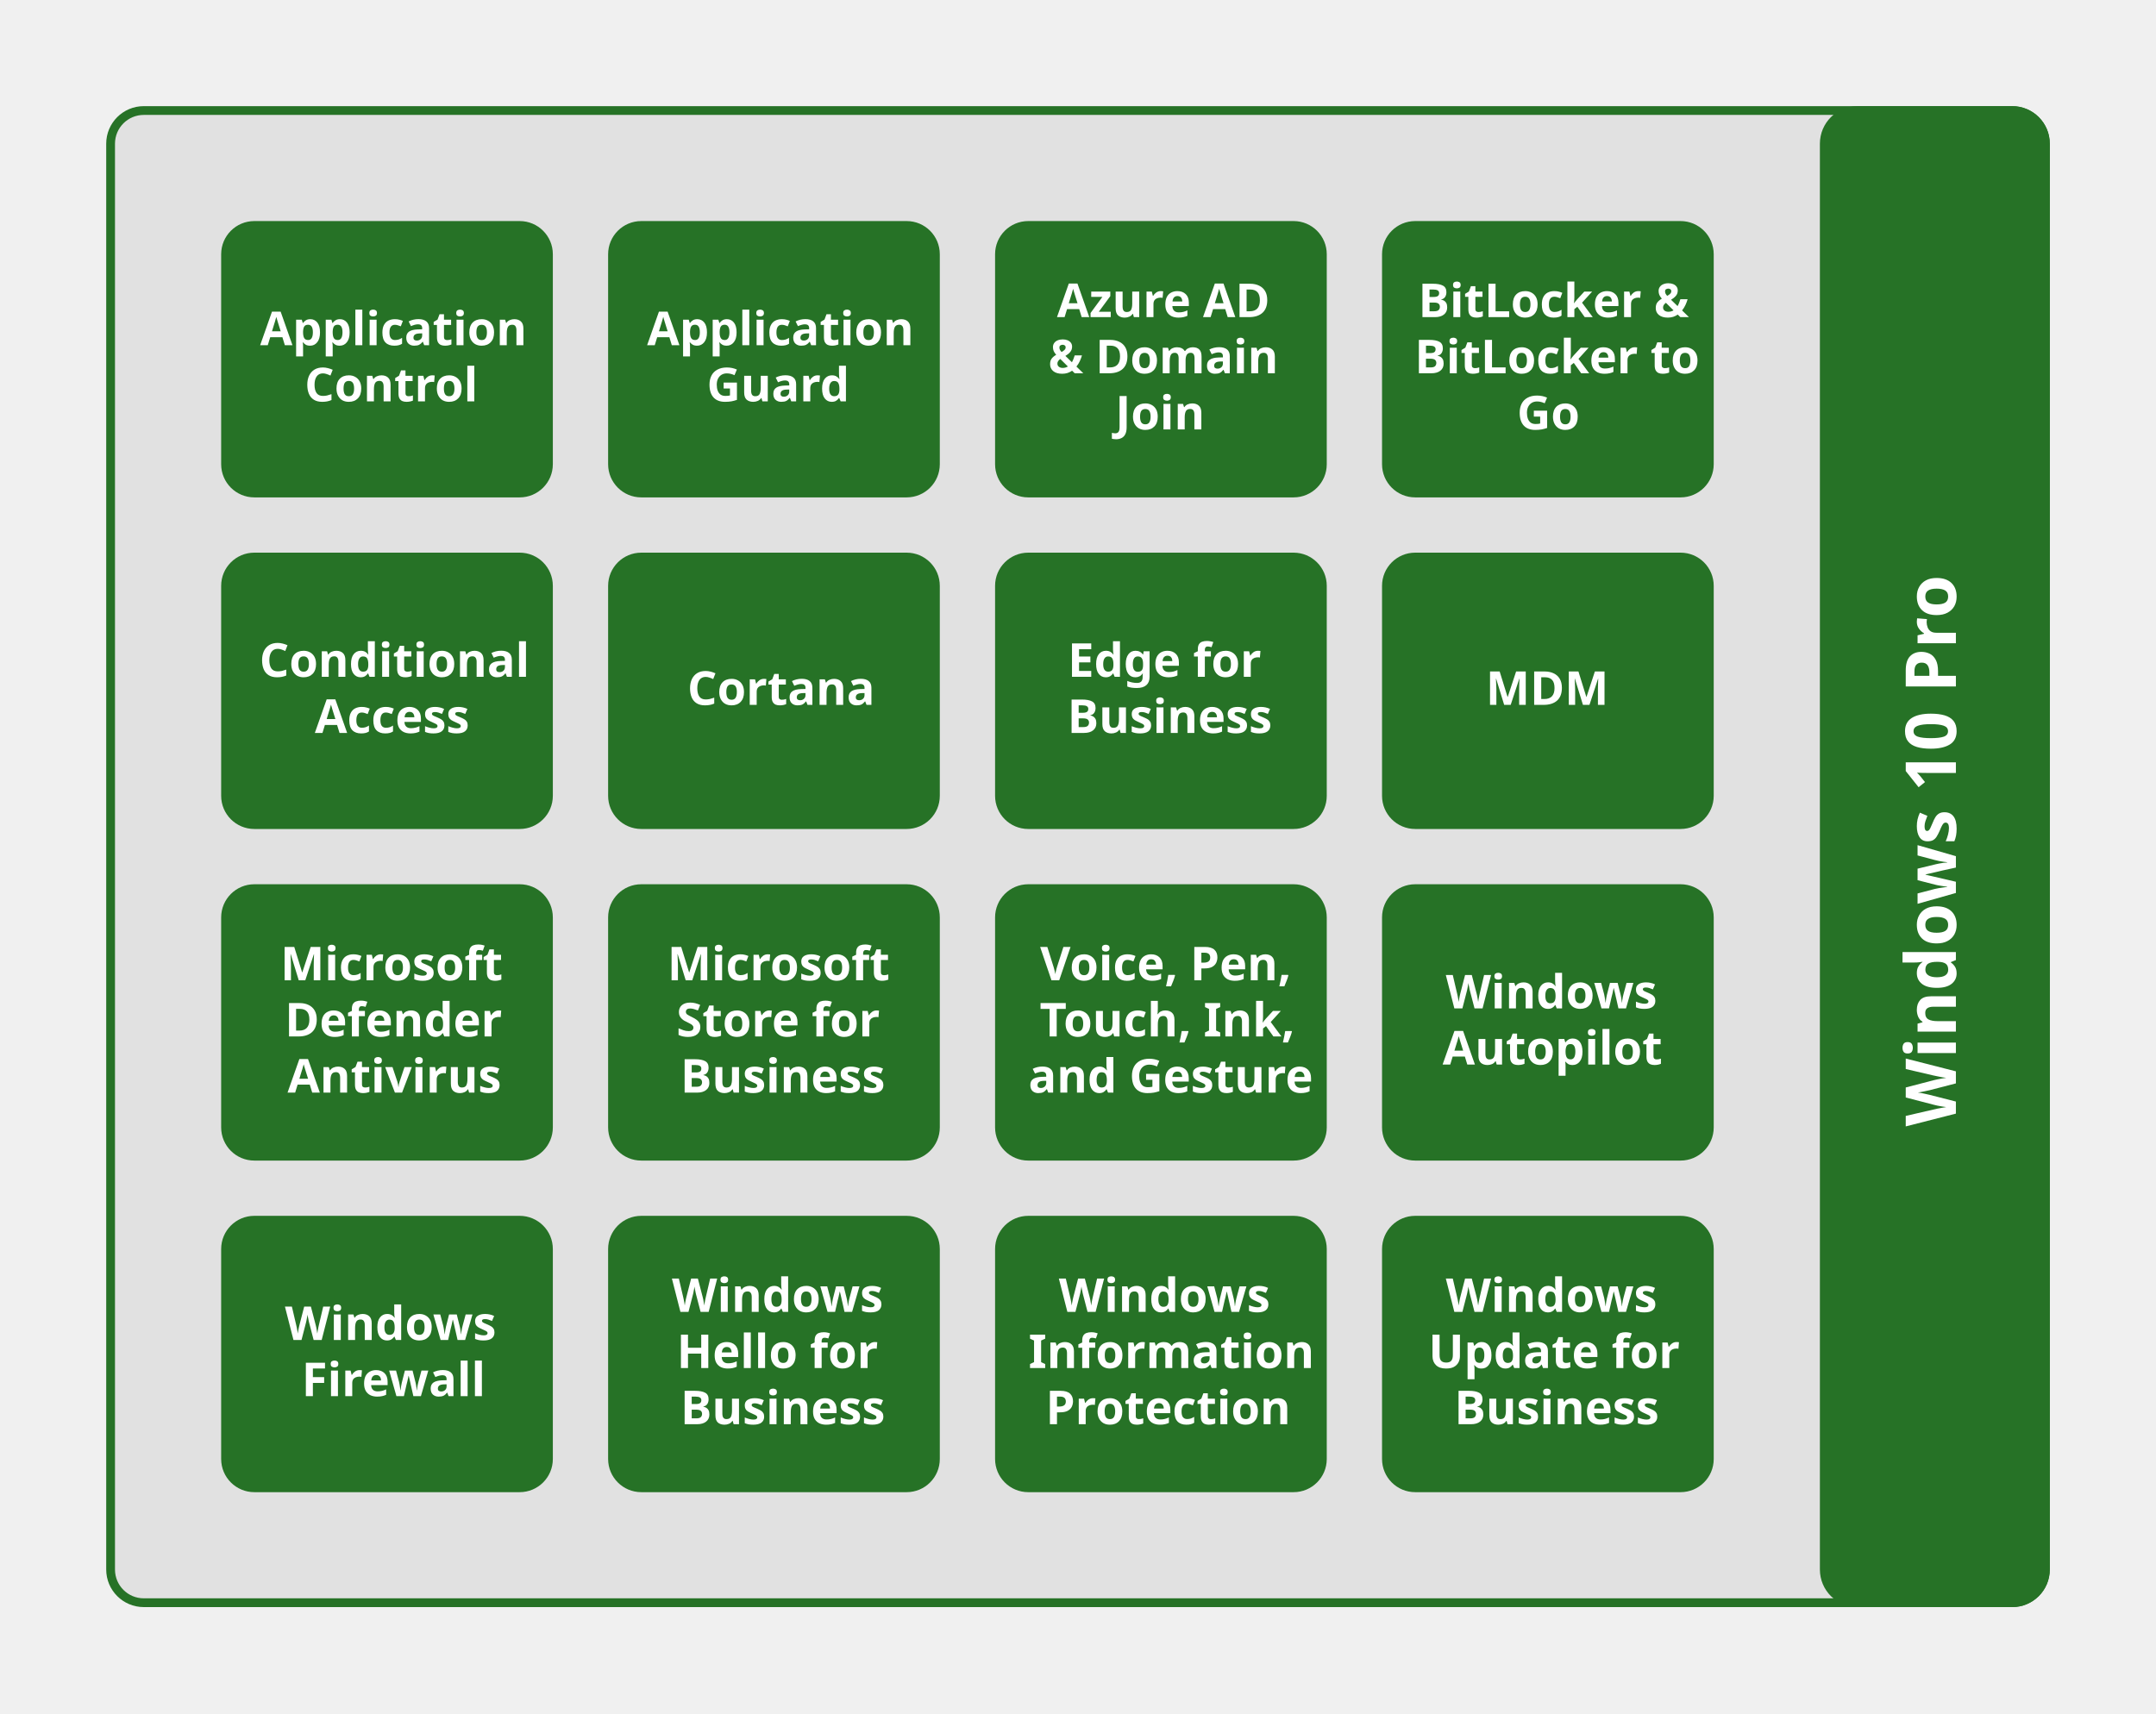
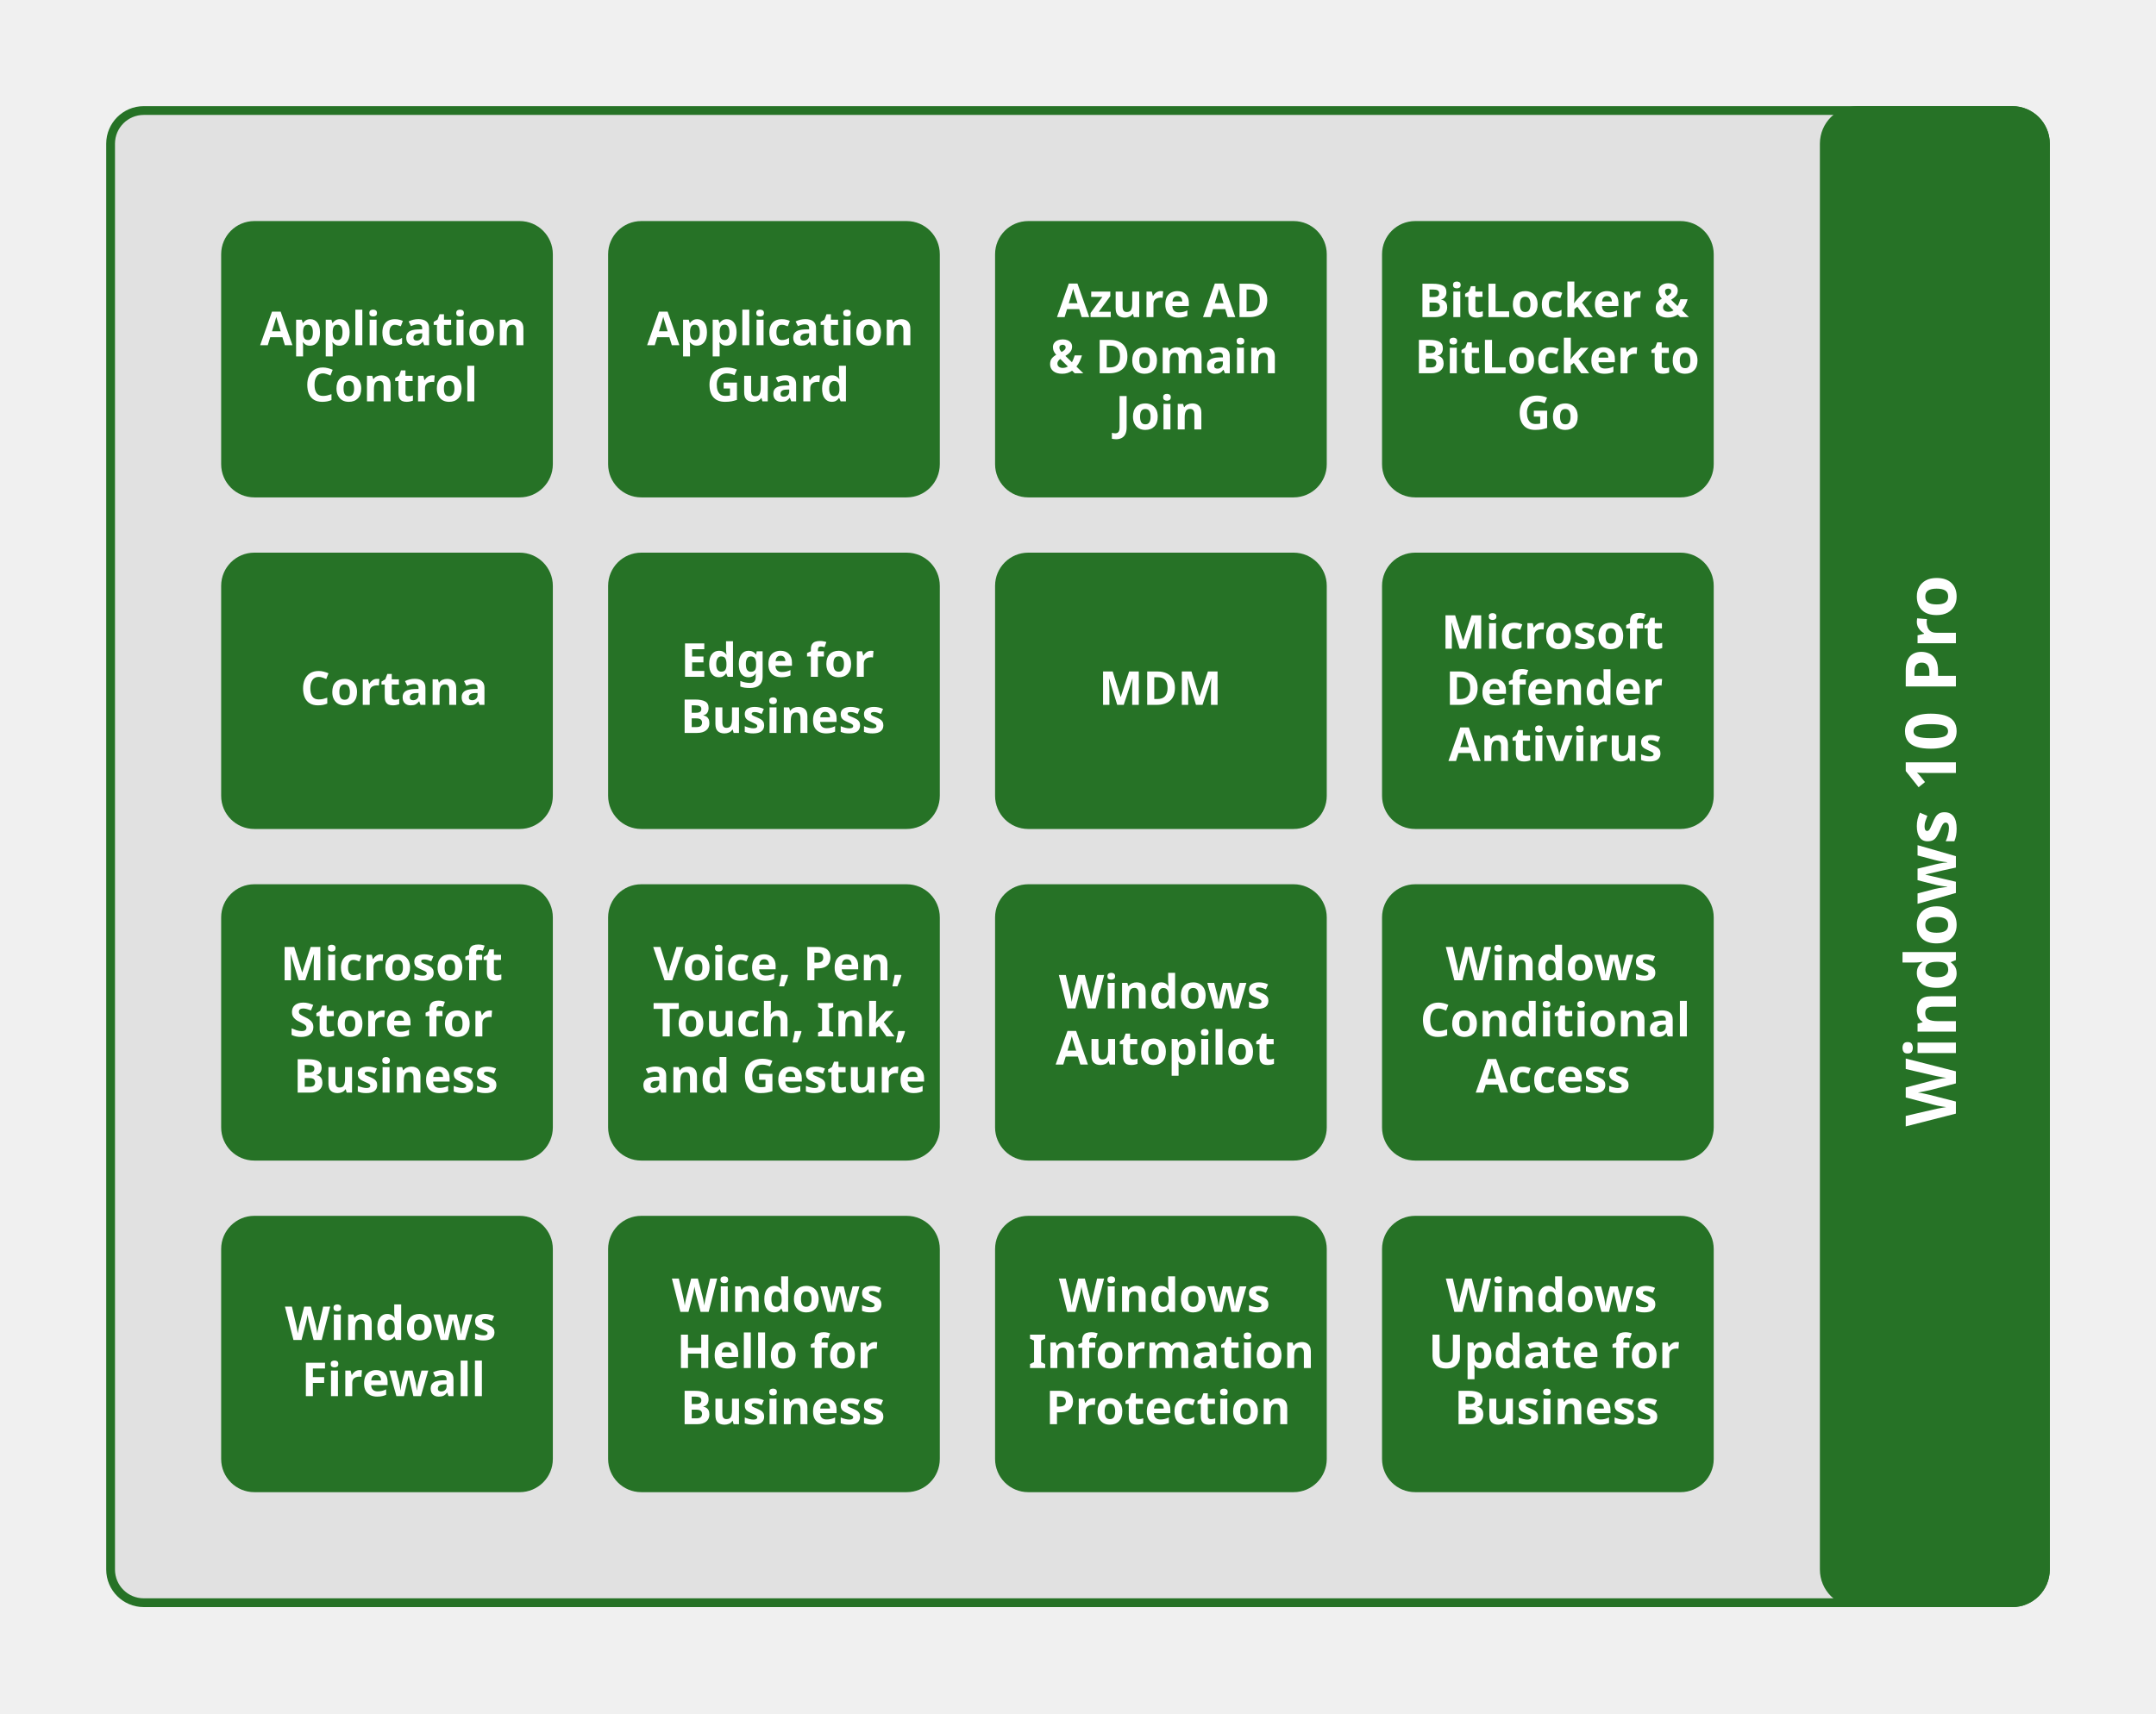
<svg xmlns="http://www.w3.org/2000/svg" xmlns:xlink="http://www.w3.org/1999/xlink" width="7.677in" height="6.102in" viewBox="0 0 552.756 439.37" xml:space="preserve" color-interpolation-filters="sRGB" class="st8">
  <style type="text/css">
	
		.st1 {fill:#a5a5a5;fill-opacity:0.2;stroke:#267226;stroke-linecap:round;stroke-linejoin:round;stroke-width:2.25}
		.st2 {fill:#267226;stroke:#267226;stroke-linecap:round;stroke-linejoin:round;stroke-width:2.25}
		.st3 {fill:#ffffff;font-family:Segoe UI;font-size:1.5em;font-weight:bold}
		.st4 {fill:#267226;stroke:none;stroke-linecap:round;stroke-linejoin:round;stroke-width:2.25}
		.st5 {fill:#ffffff;font-family:Segoe UI;font-size:1em;font-weight:bold}
		.st6 {font-size:1em}
		.st7 {fill:#267226;stroke:none;stroke-linecap:round;stroke-linejoin:round;stroke-width:0.5}
		.st8 {fill:none;fill-rule:evenodd;font-size:12px;overflow:visible;stroke-linecap:square;stroke-miterlimit:3}
	
	</style>
  <g>
    <g id="shape1050-1" transform="translate(85.0394,411.024) rotate(-90)">
      <rect x="0" y="-56.693" width="382.677" height="496.063" rx="8.504" ry="8.504" class="st1" />
    </g>
-     <a xlink:href="https://www.microsoft.com/windowsforbusiness" xlink:title="Windows 10">
+     <a xlink:href="https://www.microsoft.com/windowsforbusiness" xlink:show="new" target="_blank" xlink:title="Windows 10">
      <g id="shape1112-3" transform="translate(85.0394,411.024) rotate(-90)">
        <rect x="0" y="382.677" width="382.677" height="56.693" rx="8.504" ry="8.504" class="st2" />
        <text x="122.15" y="416.42" class="st3">Windows 10 Pro</text>
      </g>
    </a>
-     <a xlink:href="https://support.microsoft.com/help/17209/windows-10-use-touch-with-windows" xlink:title="Use Touch with Windows 10">
-       <g id="shape1113-6" transform="translate(255.118,-141.732)">
+     <a xlink:href="https://support.microsoft.com/help/17209/windows-10-use-touch-with-windows" xlink:show="new" target="_blank" xlink:title="Use Touch with Windows 10">
+       <g id="shape1113-6" transform="translate(155.906,-141.732)">
        <rect x="0" y="368.504" width="85.039" height="70.866" rx="8.504" ry="8.504" class="st4" />
        <text x="11.55" y="393.14" class="st5">Voice, Pen, <tspan x="11.42" dy="1.2em" class="st6">Touch, Ink, </tspan>
          <tspan x="8.54" dy="1.2em" class="st6">and Gesture</tspan>
        </text>
      </g>
    </a>
-     <a xlink:href="https://docs.microsoft.com/microsoft-store/microsoft-store-for-business-overview" xlink:title="Microsoft Store for Business">
-       <g id="shape1115-11" transform="translate(155.906,-141.732)">
+     <a xlink:href="https://docs.microsoft.com/windows/client-management/mdm/" xlink:show="new" target="_blank" xlink:title="MDM">
+       <g id="shape1114-11" transform="translate(255.118,-226.772)">
+         <rect x="0" y="368.504" width="85.039" height="70.866" rx="8.504" ry="8.504" class="st4" />
+         <text x="26.61" y="407.54" class="st5">MDM</text>
+       </g>
+     </a>
+     <a xlink:href="https://docs.microsoft.com/microsoft-store/microsoft-store-for-business-overview" xlink:show="new" target="_blank" xlink:title="Microsoft Store for Business">
+       <g id="shape1115-14" transform="translate(56.6929,-141.732)">
        <rect x="0" y="368.504" width="85.039" height="70.866" rx="8.504" ry="8.504" class="st4" />
        <text x="15.19" y="393.14" class="st5">Microsoft <tspan x="17.51" dy="1.2em" class="st6">Store for </tspan>
          <tspan x="18.54" dy="1.2em" class="st6">Business</tspan>
        </text>
      </g>
    </a>
-     <a xlink:href="https://docs.microsoft.com/windows-server/identity/ad-fs/operations/configure-device-based-conditional-access-on-premises" xlink:title="On-Premises Conditional Access">
-       <g id="shape1116-16" transform="translate(56.6929,-226.772)">
+     <a xlink:href="https://docs.microsoft.com/windows-server/identity/ad-fs/operations/configure-device-based-conditional-access-on-premises" xlink:show="new" target="_blank" xlink:title="On-Premises Conditional Access">
+       <g id="shape1116-19" transform="translate(354.331,-141.732)">
        <rect x="0" y="368.504" width="85.039" height="70.866" rx="8.504" ry="8.504" class="st4" />
-         <text x="9.79" y="400.34" class="st5">Conditional <tspan x="24.02" dy="1.2em" class="st6">Access</tspan>
+         <text x="16.35" y="393.14" class="st5">Windows <tspan x="9.79" dy="1.2em" class="st6">Conditional </tspan>
+           <tspan x="24.02" dy="1.2em" class="st6">Access</tspan>
        </text>
      </g>
    </a>
-     <a xlink:href="https://docs.microsoft.com/windows/security/information-protection/windows-information-protection/protect-enterprise-data-using-wip" xlink:title="Windows Information Protection">
-       <g id="shape1117-20" transform="translate(255.118,-56.6929)">
+     <a xlink:href="https://docs.microsoft.com/windows/security/information-protection/windows-information-protection/protect-enterprise-data-using-wip" xlink:show="new" target="_blank" xlink:title="Windows Information Protection">
+       <g id="shape1117-24" transform="translate(255.118,-56.6929)">
        <rect x="0" y="368.504" width="85.039" height="70.866" rx="8.504" ry="8.504" class="st4" />
        <text x="16.35" y="393.14" class="st5">Windows <tspan x="8.57" dy="1.2em" class="st6">Information </tspan>
          <tspan x="12.98" dy="1.2em" class="st6">Protection</tspan>
        </text>
      </g>
    </a>
-     <a xlink:href="https://docs.microsoft.com/windows/deployment/update/waas-manage-updates-wufb" xlink:title="Windows Update for Business">
-       <g id="shape1118-25" transform="translate(354.331,-56.6929)">
+     <a xlink:href="https://docs.microsoft.com/windows/deployment/update/waas-manage-updates-wufb" xlink:show="new" target="_blank" xlink:title="Windows Update for Business">
+       <g id="shape1118-29" transform="translate(354.331,-56.6929)">
        <rect x="0" y="368.504" width="85.039" height="70.866" rx="8.504" ry="8.504" class="st4" />
        <text x="16.35" y="393.14" class="st5">Windows <tspan x="11.92" dy="1.2em" class="st6">Update for </tspan>
          <tspan x="18.54" dy="1.2em" class="st6">Business</tspan>
        </text>
      </g>
    </a>
-     <a xlink:href="https://docs.microsoft.com/windows/security/identity-protection/hello-for-business/hello-identity-verification" xlink:title="Windows Hello for Business">
-       <g id="shape1119-30" transform="translate(155.906,-56.6929)">
+     <a xlink:href="https://docs.microsoft.com/windows/security/identity-protection/hello-for-business/hello-identity-verification" xlink:show="new" target="_blank" xlink:title="Windows Hello for Business">
+       <g id="shape1119-34" transform="translate(155.906,-56.6929)">
        <rect x="0" y="368.504" width="85.039" height="70.866" rx="8.504" ry="8.504" class="st4" />
        <text x="16.35" y="393.14" class="st5">Windows <tspan x="17.59" dy="1.2em" class="st6">Hello for </tspan>
          <tspan x="18.54" dy="1.2em" class="st6">Business</tspan>
        </text>
      </g>
    </a>
-     <a xlink:href="https://www.microsoft.com/edge/business" xlink:title="Edge for Business">
-       <g id="shape1120-35" transform="translate(255.118,-226.772)">
+     <a xlink:href="https://www.microsoft.com/edge/business" xlink:show="new" target="_blank" xlink:title="Edge for Business">
+       <g id="shape1120-39" transform="translate(155.906,-226.772)">
        <rect x="0" y="368.504" width="85.039" height="70.866" rx="8.504" ry="8.504" class="st4" />
        <text x="18.64" y="400.34" class="st5">Edge for <tspan x="18.54" dy="1.2em" class="st6">Business</tspan>
        </text>
      </g>
    </a>
-     <a xlink:href="https://support.microsoft.com/help/17214/windows-10-what-is" xlink:title="Cortana">
-       <g id="shape1121-39" transform="translate(155.906,-226.772)">
+     <a xlink:href="https://support.microsoft.com/help/17214/windows-10-what-is" xlink:show="new" target="_blank" xlink:title="Cortana">
+       <g id="shape1121-43" transform="translate(56.6929,-226.772)">
        <rect x="0" y="368.504" width="85.039" height="70.866" rx="8.504" ry="8.504" class="st4" />
        <text x="20.3" y="407.54" class="st5">Cortana</text>
      </g>
    </a>
-     <a xlink:href="https://docs.microsoft.com/windows/security/threat-protection/windows-defender-application-guard/wd-app-guard-overview" xlink:title="Application Guard">
-       <g id="shape1122-42" transform="translate(155.906,-311.811)">
+     <a xlink:href="https://docs.microsoft.com/windows/security/threat-protection/windows-defender-application-guard/wd-app-guard-overview" xlink:show="new" target="_blank" xlink:title="Application Guard">
+       <g id="shape1122-46" transform="translate(155.906,-311.811)">
        <rect x="0" y="368.504" width="85.039" height="70.866" rx="8.504" ry="8.504" class="st7" />
        <text x="10" y="400.34" class="st5">Application <tspan x="25.29" dy="1.2em" class="st6">Guard</tspan>
        </text>
      </g>
    </a>
-     <a xlink:href="https://docs.microsoft.com/azure/active-directory/devices/azuread-joined-devices-frx" xlink:title="Azure AD Join">
-       <g id="shape1123-46" transform="translate(255.118,-311.811)">
+     <a xlink:href="https://docs.microsoft.com/azure/active-directory/devices/azuread-joined-devices-frx" xlink:show="new" target="_blank" xlink:title="Azure AD Join">
+       <g id="shape1123-50" transform="translate(255.118,-311.811)">
        <rect x="0" y="368.504" width="85.039" height="70.866" rx="8.504" ry="8.504" class="st7" />
        <text x="15.87" y="393.14" class="st5">Azure AD<tspan x="13.62" dy="1.2em" class="st6">&amp; Domain </tspan>
          <tspan x="30.84" dy="1.2em" class="st6">Join</tspan>
        </text>
      </g>
    </a>
-     <a xlink:href="https://www.microsoft.com/windows/comprehensive-security" xlink:title="Microsoft Defender Antivirus">
-       <g id="shape1124-51" transform="translate(56.6929,-141.732)">
+     <a xlink:href="https://www.microsoft.com/windows/comprehensive-security" xlink:show="new" target="_blank" xlink:title="Microsoft Defender Antivirus">
+       <g id="shape1124-55" transform="translate(354.331,-226.772)">
        <rect x="0" y="368.504" width="85.039" height="70.866" rx="8.504" ry="8.504" class="st7" />
        <text x="15.19" y="393.14" class="st5">Microsoft <tspan x="16.32" dy="1.2em" class="st6">Defender </tspan>
          <tspan x="17.02" dy="1.2em" class="st6">Antivirus</tspan>
        </text>
      </g>
    </a>
-     <a xlink:href="https://docs.microsoft.com/windows/deployment/windows-autopilot/windows-autopilot" xlink:title="Windows Autopilot">
-       <g id="shape1125-56" transform="translate(354.331,-141.732)">
+     <a xlink:href="https://docs.microsoft.com/windows/deployment/windows-autopilot/windows-autopilot" xlink:show="new" target="_blank" xlink:title="Windows Autopilot">
+       <g id="shape1125-60" transform="translate(255.118,-141.732)">
        <rect x="0" y="368.504" width="85.039" height="70.866" rx="8.504" ry="8.504" class="st4" />
        <text x="16.35" y="400.34" class="st5">Windows <tspan x="15.53" dy="1.2em" class="st6">Autopilot</tspan>
        </text>
      </g>
    </a>
-     <a xlink:href="https://docs.microsoft.com/windows/security/information-protection/bitlocker/bitlocker-overview" xlink:title="BitLocker">
-       <g id="shape1126-60" transform="translate(354.331,-311.811)">
+     <a xlink:href="https://docs.microsoft.com/windows/security/information-protection/bitlocker/bitlocker-overview" xlink:show="new" target="_blank" xlink:title="BitLocker">
+       <g id="shape1126-64" transform="translate(354.331,-311.811)">
        <rect x="0" y="368.504" width="85.039" height="70.866" rx="8.504" ry="8.504" class="st7" />
        <text x="9.28" y="393.14" class="st5">BitLocker &amp; <tspan x="8.37" dy="1.2em" class="st6">BitLocker to </tspan>
          <tspan x="34.59" dy="1.2em" class="st6">Go</tspan>
        </text>
      </g>
    </a>
-     <a xlink:href="https://docs.microsoft.com/windows/security/threat-protection/windows-firewall/windows-firewall-with-advanced-security" xlink:title="Windows Firewall">
-       <g id="shape1127-65" transform="translate(56.6929,-56.6929)">
+     <a xlink:href="https://docs.microsoft.com/windows/security/threat-protection/windows-firewall/windows-firewall-with-advanced-security" xlink:show="new" target="_blank" xlink:title="Windows Firewall">
+       <g id="shape1127-69" transform="translate(56.6929,-56.6929)">
        <rect x="0" y="368.504" width="85.039" height="70.866" rx="8.504" ry="8.504" class="st4" />
        <text x="16.35" y="400.34" class="st5">Windows <tspan x="20.64" dy="1.2em" class="st6">Firewall</tspan>
        </text>
      </g>
    </a>
-     <a xlink:href="https://docs.microsoft.com/windows/security/threat-protection/windows-defender-application-control/windows-defender-application-control" xlink:title="Application Control">
-       <g id="shape1128-69" transform="translate(56.6929,-311.811)">
+     <a xlink:href="https://docs.microsoft.com/windows/security/threat-protection/windows-defender-application-control/windows-defender-application-control" xlink:show="new" target="_blank" xlink:title="Application Control">
+       <g id="shape1128-73" transform="translate(56.6929,-311.811)">
        <rect x="0" y="368.504" width="85.039" height="70.866" rx="8.504" ry="8.504" class="st4" />
        <text x="10" y="400.34" class="st5">Application <tspan x="21.38" dy="1.2em" class="st6">Control</tspan>
        </text>
      </g>
    </a>
-     <a xlink:href="https://docs.microsoft.com/windows/client-management/mdm/" xlink:title="MDM">
-       <g id="shape1129-73" transform="translate(354.331,-226.772)">
-         <rect x="0" y="368.504" width="85.039" height="70.866" rx="8.504" ry="8.504" class="st4" />
-         <text x="26.61" y="407.54" class="st5">MDM</text>
-       </g>
-     </a>
  </g>
</svg>
